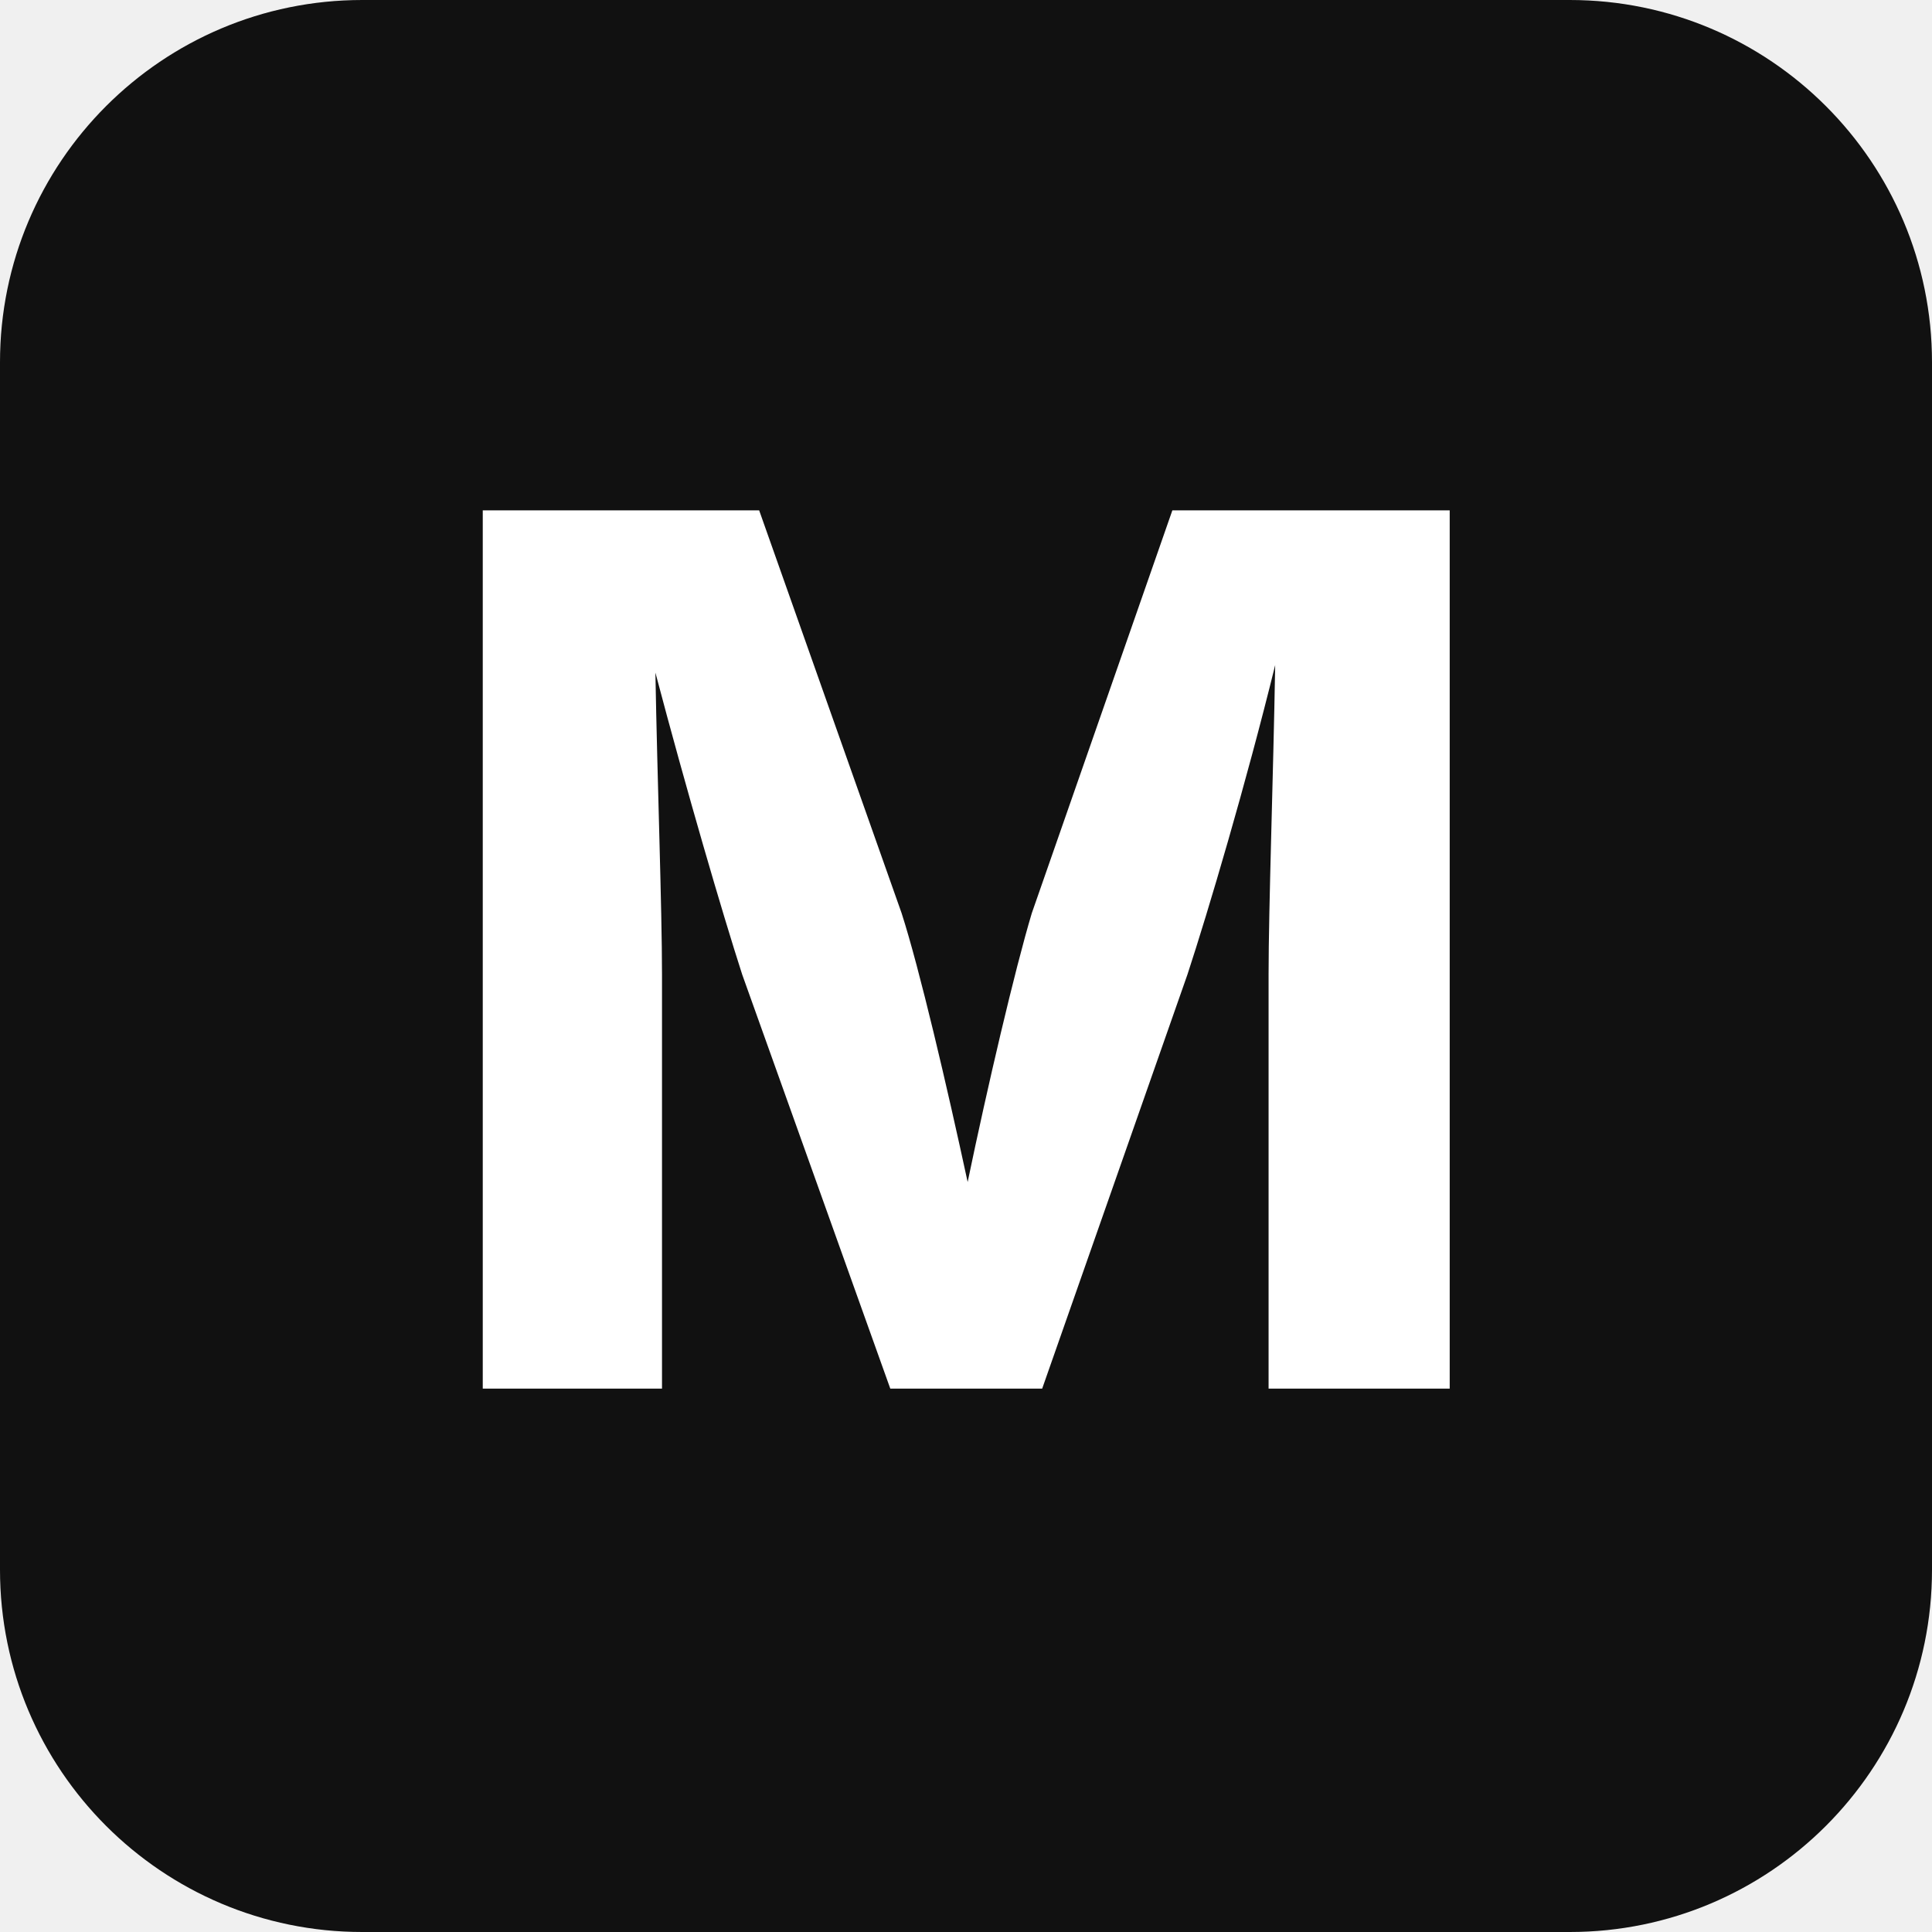
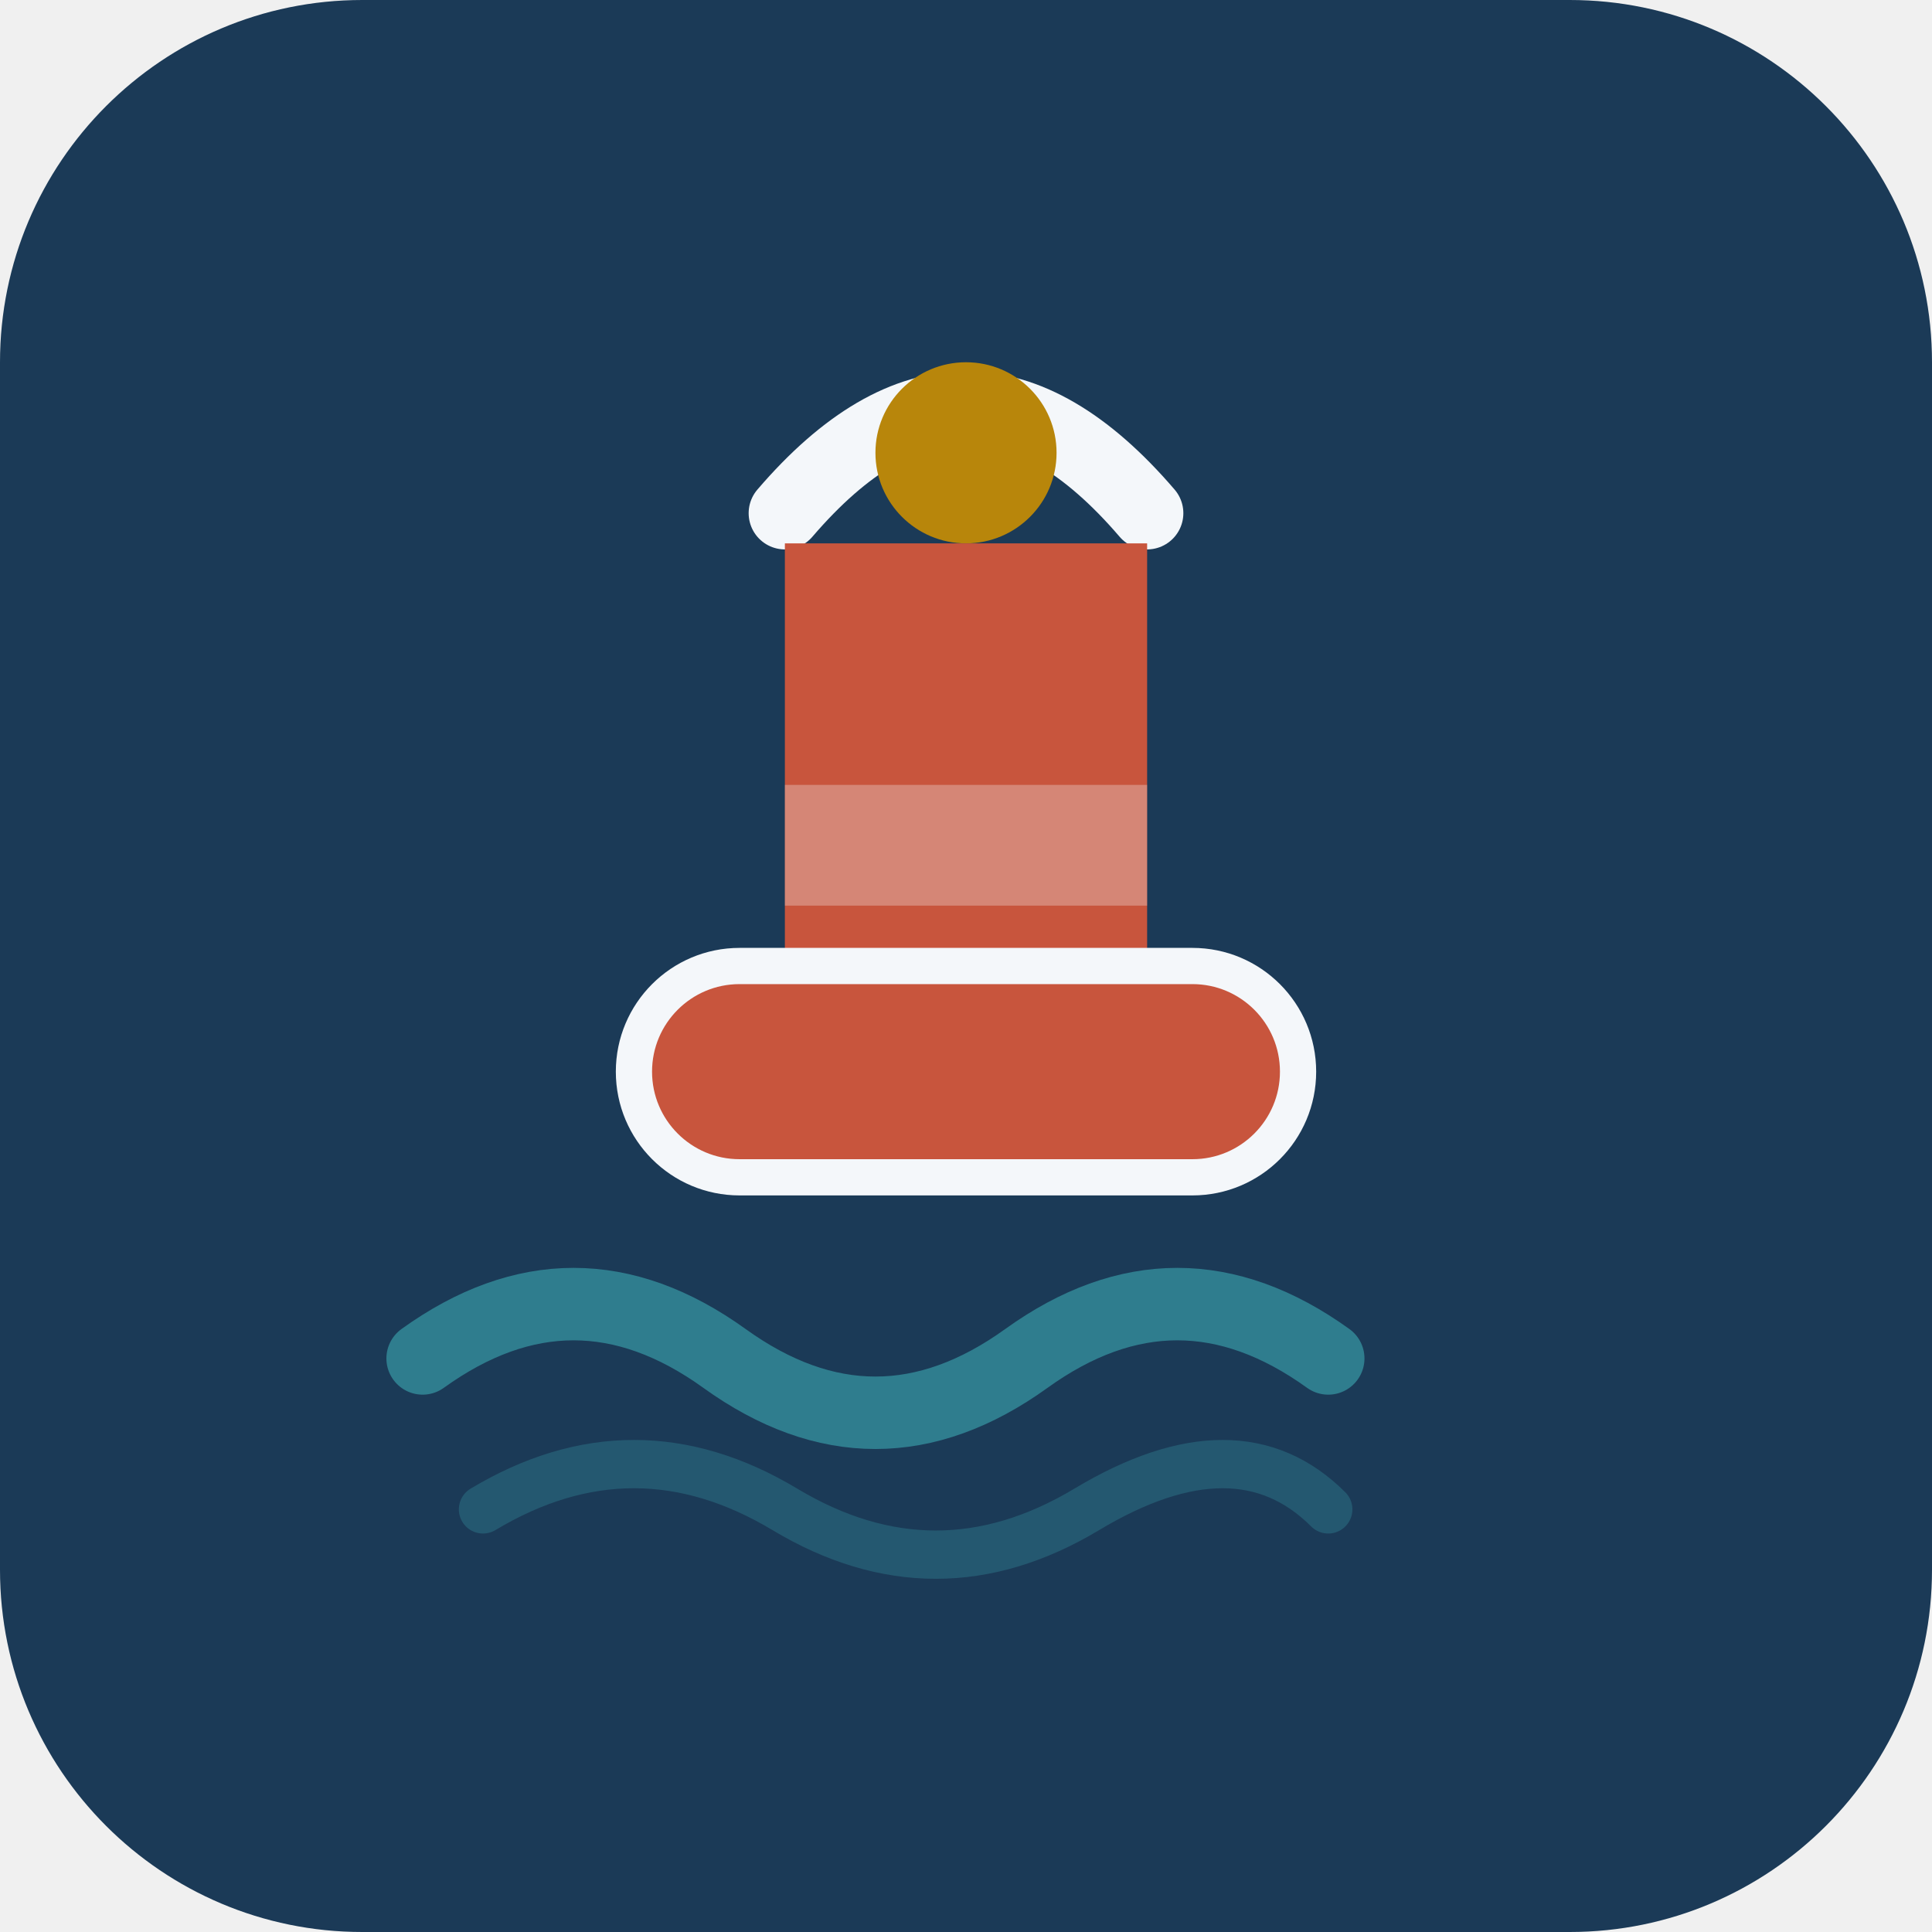
<svg xmlns="http://www.w3.org/2000/svg" viewBox="0 0 32 32">
-   <rect width="32" height="32" rx="6" fill="#111" />
-   <text x="16" y="23" text-anchor="middle" font-family="-apple-system, sans-serif" font-weight="700" font-size="20" fill="white">M</text>
+   <rect width="32" height="32" rx="6" fill="#1B3A57" />
+   <path d="M13 8.5Q16 5 19 8.5" fill="none" stroke="#F4F7FA" stroke-width="1.2" stroke-linecap="round" />
+   <circle cx="16" cy="7.5" r="1.5" fill="#B8860B" />
+   <path d="M13 9v7h6V9z" fill="#C8553D" />
+   <rect x="13" y="13" width="6" height="2" fill="#F4F7FA" opacity=".3" />
+   <rect x="10.5" y="16" width="11" height="3.5" rx="1.75" fill="#C8553D" />
+   <rect x="10.5" y="16" width="11" height="3.5" rx="1.75" fill="none" stroke="#F4F7FA" stroke-width=".6" />
+   <path d="M7 22.5q2.5-1.8 5 0t5 0 5 0" fill="none" stroke="#2F7D8E" stroke-width="1.2" stroke-linecap="round" />
+   <path d="M8 25q2.5-1.5 5 0t5 0 4 0" fill="none" stroke="#2F7D8E" stroke-width=".8" stroke-linecap="round" opacity=".45" />
</svg>
